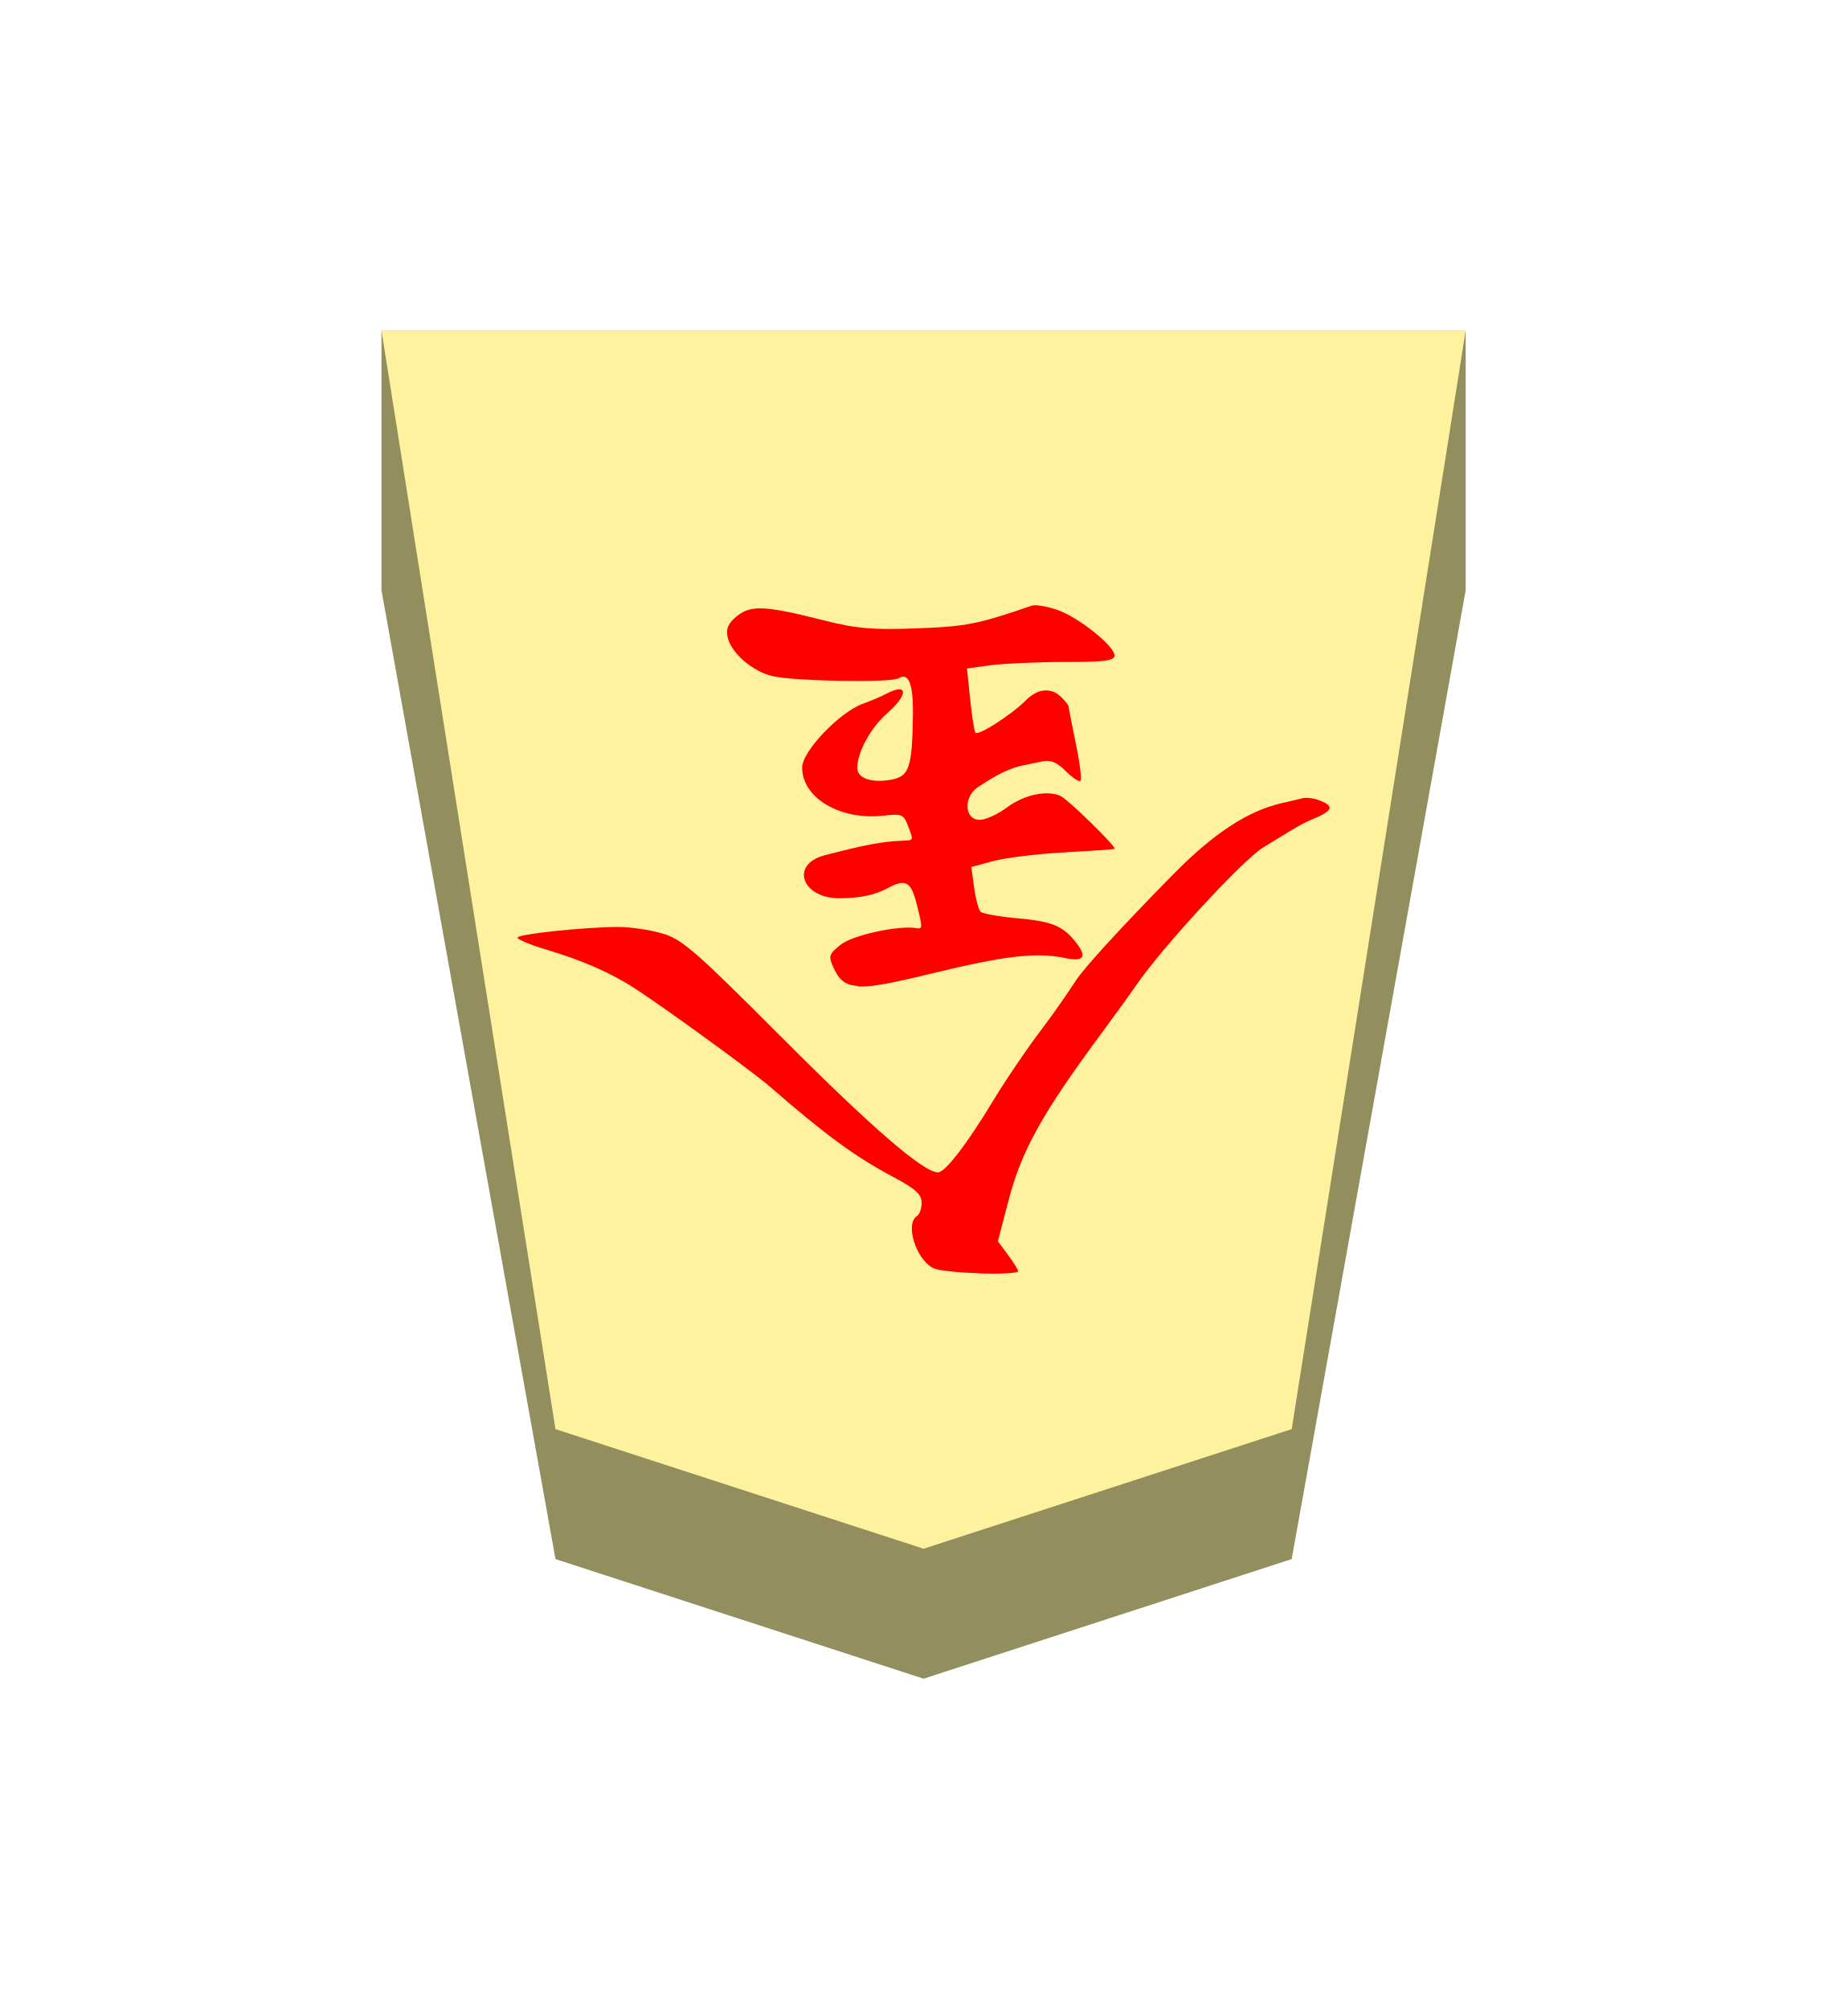
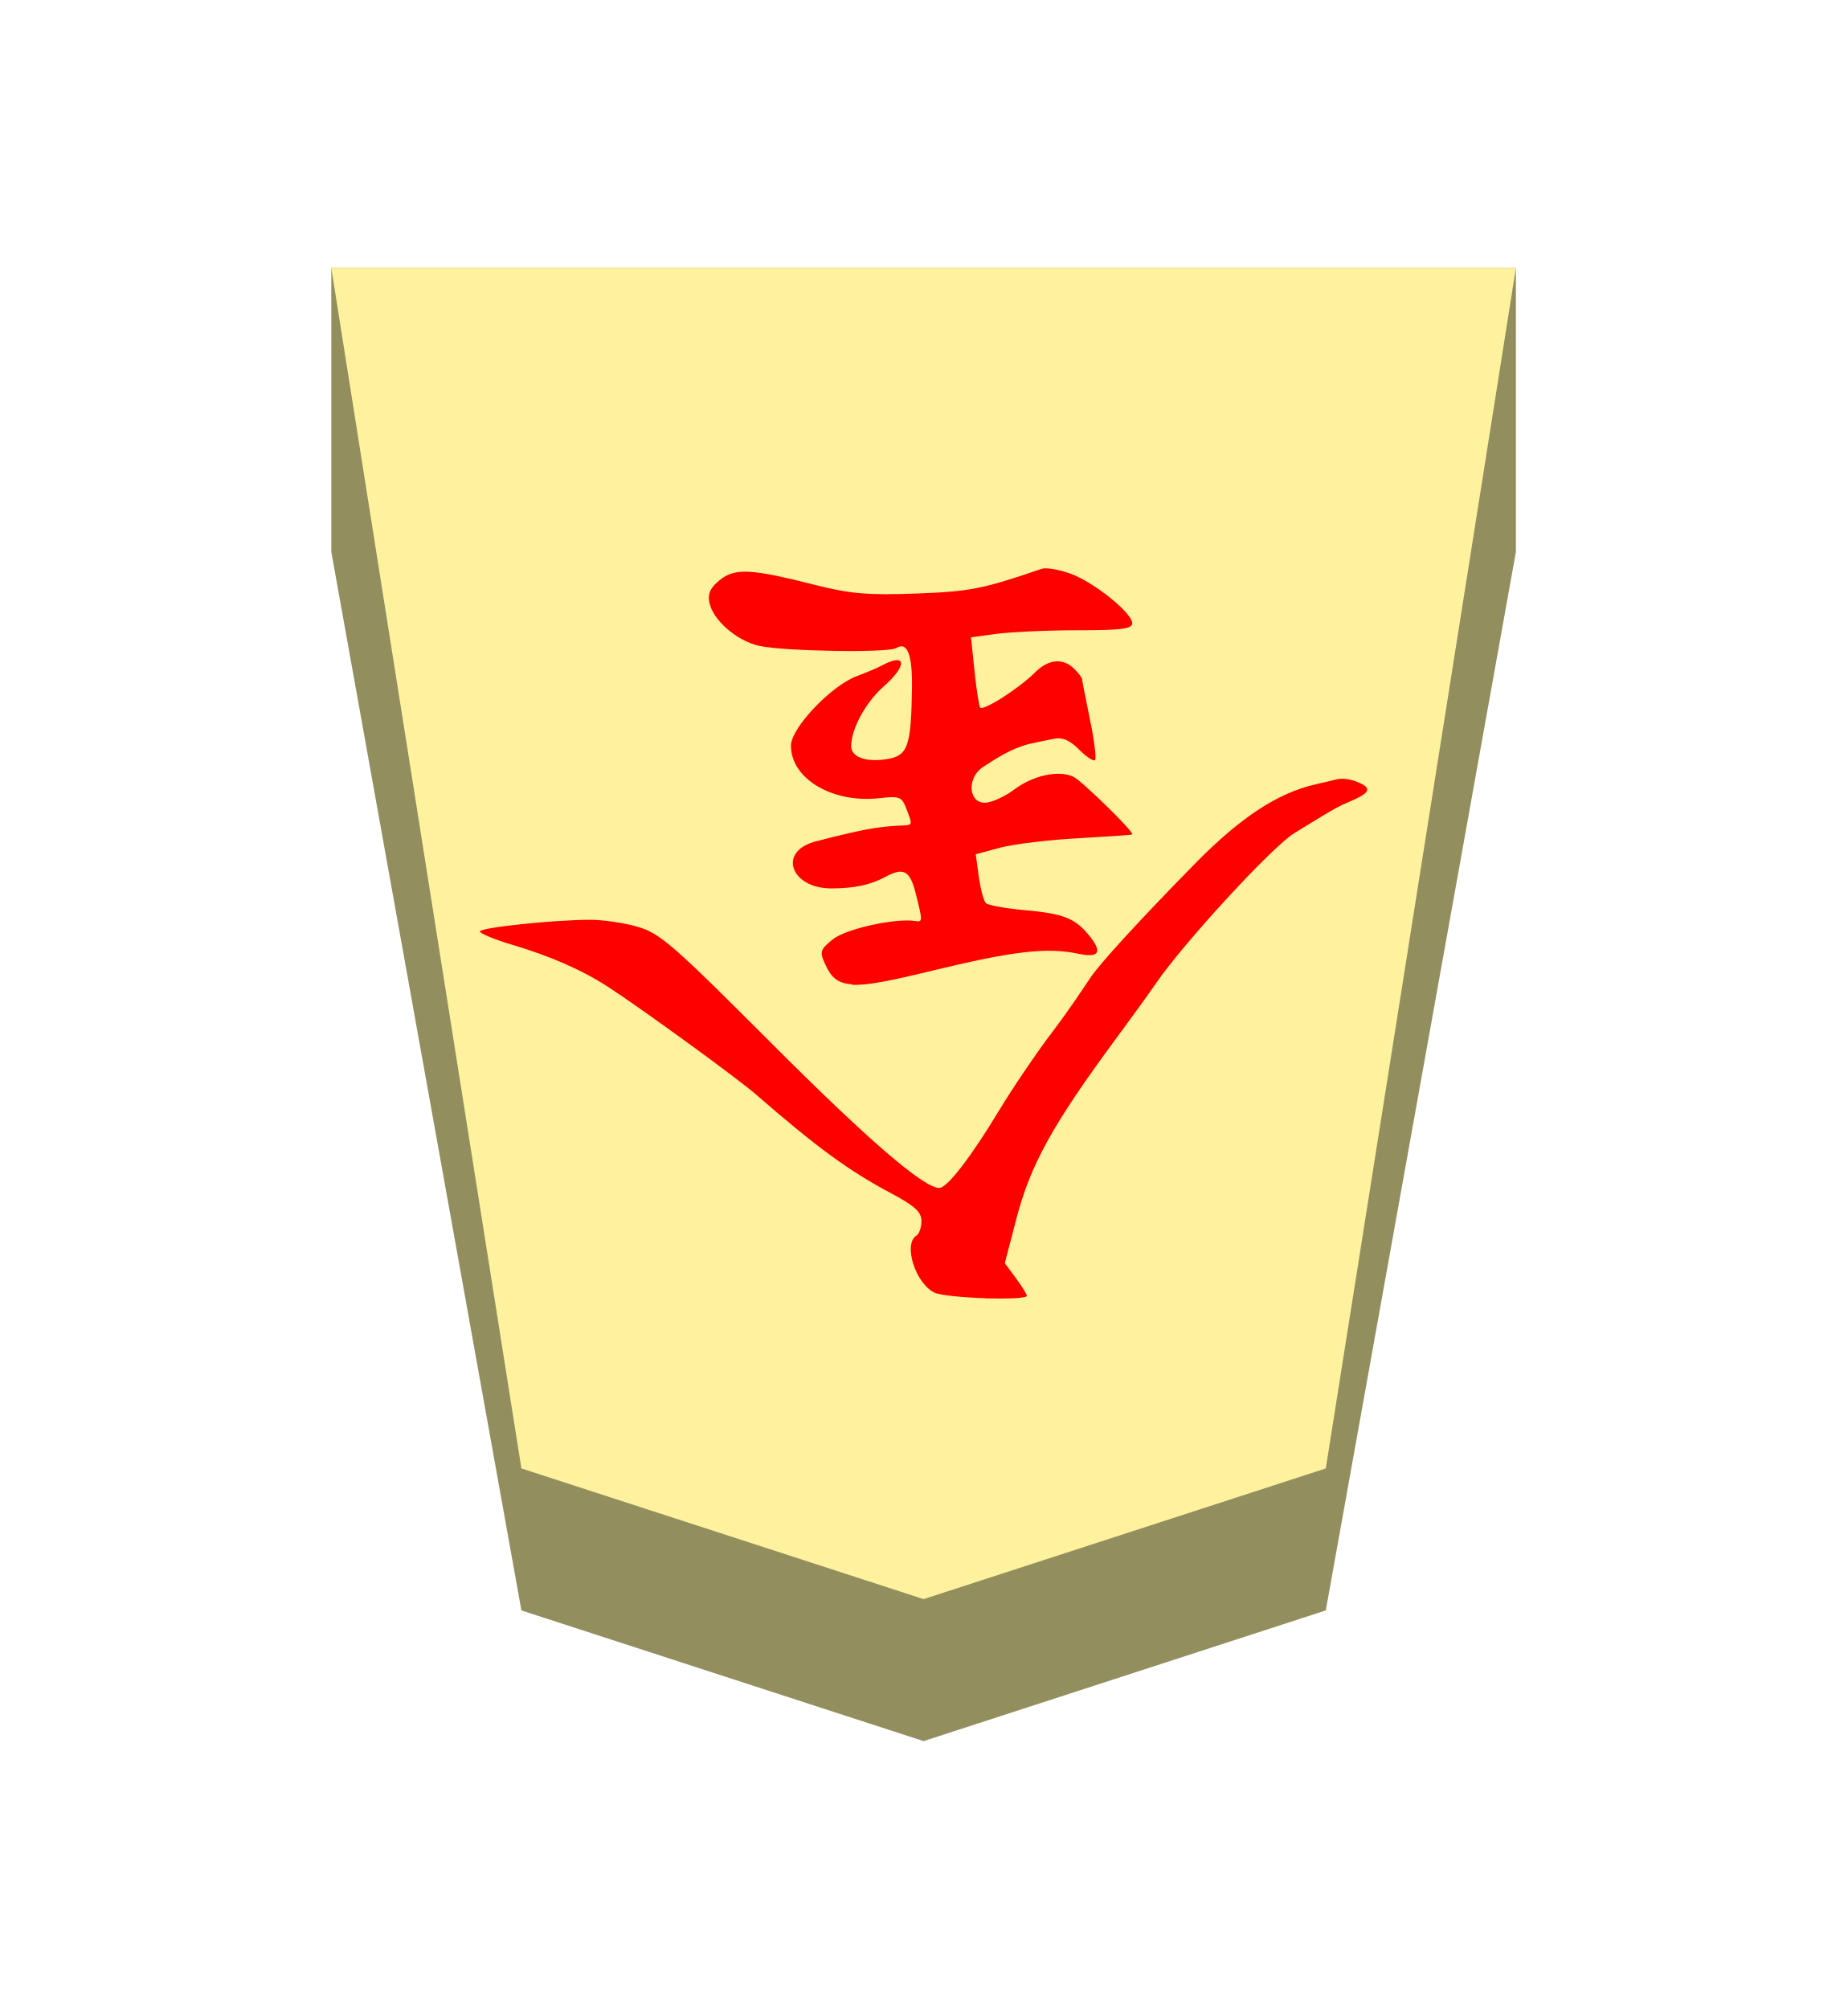
- <svg xmlns="http://www.w3.org/2000/svg" viewBox="-3.469 -3.773 45.489 49.466" version="1.1" id="svg1" xml:space="preserve">
+ <svg xmlns="http://www.w3.org/2000/svg" viewBox="-1.542 -1.677 41.634 45.274" version="1.1" id="svg1" xml:space="preserve">
  <defs id="defs1" />
  <g id="layer1" transform="translate(-84.72499,-164.64)">
    <path style="fill:#938e5e;fill-opacity:1;fill-rule:evenodd;stroke:none;stroke-width:0.965;stroke-linecap:round;stroke-linejoin:round;stroke-dasharray:none;stroke-opacity:1;paint-order:stroke fill markers" d="m 90.65,169 v 6.4 l 4.285,23.855 9.065,2.945 9.065,-2.945 L 117.35,175.4 V 169 Z" id="path12" />
    <path style="display:inline;fill:#fff29e;fill-opacity:1;fill-rule:evenodd;stroke:none;stroke-width:0.36;stroke-linecap:round;stroke-linejoin:round;paint-order:stroke fill markers" d="M 104,199 94.935,196.055 90.65,169 h 26.7 l -4.285,27.055 z" id="path13-6" />
    <path id="path7" style="fill:#ff0000;stroke-width:0.427;fill-opacity:1" d="m 102.606,176.777 c -0.484,-0.01 -0.934,1e-4 -0.934,0.06 0,0.03 0.112,0.212 0.249,0.397 l 0.249,0.336 -0.257,0.988 c -0.321,1.236 -0.825,2.145 -2.269,4.099 -0.345,0.466 -0.744,1.018 -0.886,1.226 -0.621,0.907 -2.612,3.071 -3.113,3.378 -0.501,0.307 -0.917,0.574 -1.181,0.683 -0.543,0.223 -0.594,0.33 -0.227,0.476 0.14,0.06 0.331,0.08 0.424,0.06 0.093,-0.02 0.322,-0.08 0.509,-0.12 0.851,-0.194 1.688,-0.744 2.704,-1.777 1.335,-1.358 2.172,-2.287 2.364,-2.576 0.192,-0.289 0.489,-0.735 0.851,-1.213 0.363,-0.478 0.905,-1.277 1.205,-1.775 0.636,-1.054 1.175,-1.753 1.351,-1.753 0.355,0 1.613,1.085 3.806,3.282 2.197,2.201 2.497,2.462 2.997,2.604 0.306,0.09 0.785,0.157 1.065,0.157 0.836,-0.001 2.488,-0.176 2.488,-0.264 0,-0.04 -0.318,-0.177 -0.707,-0.292 -0.886,-0.264 -1.595,-0.575 -2.177,-0.952 -0.769,-0.499 -2.92,-2.064 -3.343,-2.432 -1.36,-1.183 -2.086,-1.714 -3.019,-2.211 -0.554,-0.294 -0.707,-0.432 -0.707,-0.636 0,-0.143 0.051,-0.292 0.113,-0.33 0.307,-0.19 0.018,-1.092 -0.413,-1.288 -0.137,-0.06 -0.656,-0.108 -1.14,-0.123 z m 3.011,7.068 c -0.338,-0.02 -0.879,0.09 -1.827,0.321 -1.809,0.439 -2.575,0.527 -3.278,0.378 -0.483,-0.102 -0.553,0.04 -0.218,0.441 0.304,0.363 0.572,0.465 1.428,0.541 0.432,0.04 0.826,0.11 0.875,0.159 0.049,0.05 0.12,0.317 0.159,0.595 l 0.069,0.506 -0.549,0.148 c -0.302,0.08 -1.096,0.177 -1.765,0.213 -0.669,0.04 -1.216,0.07 -1.216,0.09 0,0.09 1.128,1.192 1.32,1.29 0.325,0.165 0.916,0.04 1.346,-0.285 0.191,-0.144 0.471,-0.276 0.622,-0.293 0.399,-0.04 0.461,0.536 0.086,0.799 -0.337,0.218 -0.635,0.41 -1.026,0.519 -0.171,0.04 -0.432,0.09 -0.58,0.121 -0.188,0.04 -0.358,-0.03 -0.567,-0.243 -0.164,-0.164 -0.326,-0.271 -0.36,-0.237 -0.034,0.03 0.017,0.447 0.115,0.917 0.097,0.47 0.177,0.879 0.177,0.909 0,0.03 0.08,0.133 0.178,0.231 0.25,0.25 0.581,0.221 0.88,-0.08 0.37,-0.368 1.185,-0.887 1.242,-0.79 0.026,0.05 0.083,0.419 0.126,0.831 l 0.078,0.748 -0.582,0.08 c -0.32,0.04 -1.138,0.08 -1.817,0.08 -0.978,-9e-4 -1.235,0.03 -1.235,0.156 0,0.236 0.872,0.935 1.401,1.123 0.256,0.09 0.542,0.139 0.635,0.107 1.337,-0.459 1.622,-0.514 2.841,-0.559 1.078,-0.04 1.485,-0.005 2.262,0.192 1.458,0.369 1.805,0.388 2.15,0.117 0.215,-0.169 0.281,-0.307 0.242,-0.508 -0.076,-0.396 -0.612,-0.864 -1.12,-0.979 -0.548,-0.123 -2.915,-0.164 -3.094,-0.05 -0.249,0.154 -0.365,-0.147 -0.353,-0.916 0.019,-1.279 0.092,-1.498 0.525,-1.58 0.489,-0.09 0.846,0.03 0.846,0.285 0,0.386 -0.329,0.991 -0.73,1.343 -0.538,0.472 -0.523,0.77 0.025,0.481 0.108,-0.06 0.366,-0.167 0.573,-0.244 0.584,-0.217 1.489,-1.171 1.489,-1.569 0,-0.75 -0.944,-1.306 -2.008,-1.182 -0.438,0.05 -0.492,0.03 -0.594,-0.24 -0.146,-0.384 -0.152,-0.368 0.142,-0.379 0.501,-0.02 0.91,-0.1 1.91,-0.359 0.859,-0.227 0.555,-1.068 -0.383,-1.057 -0.527,0.006 -0.855,0.08 -1.201,0.263 -0.409,0.219 -0.549,0.14 -0.68,-0.382 -0.158,-0.627 -0.158,-0.643 0.015,-0.615 0.436,0.07 1.559,-0.177 1.848,-0.408 0.291,-0.232 0.308,-0.284 0.185,-0.554 -0.133,-0.293 -0.267,-0.443 -0.605,-0.463 z" transform="rotate(180,104,184.5)" />
  </g>
</svg>
